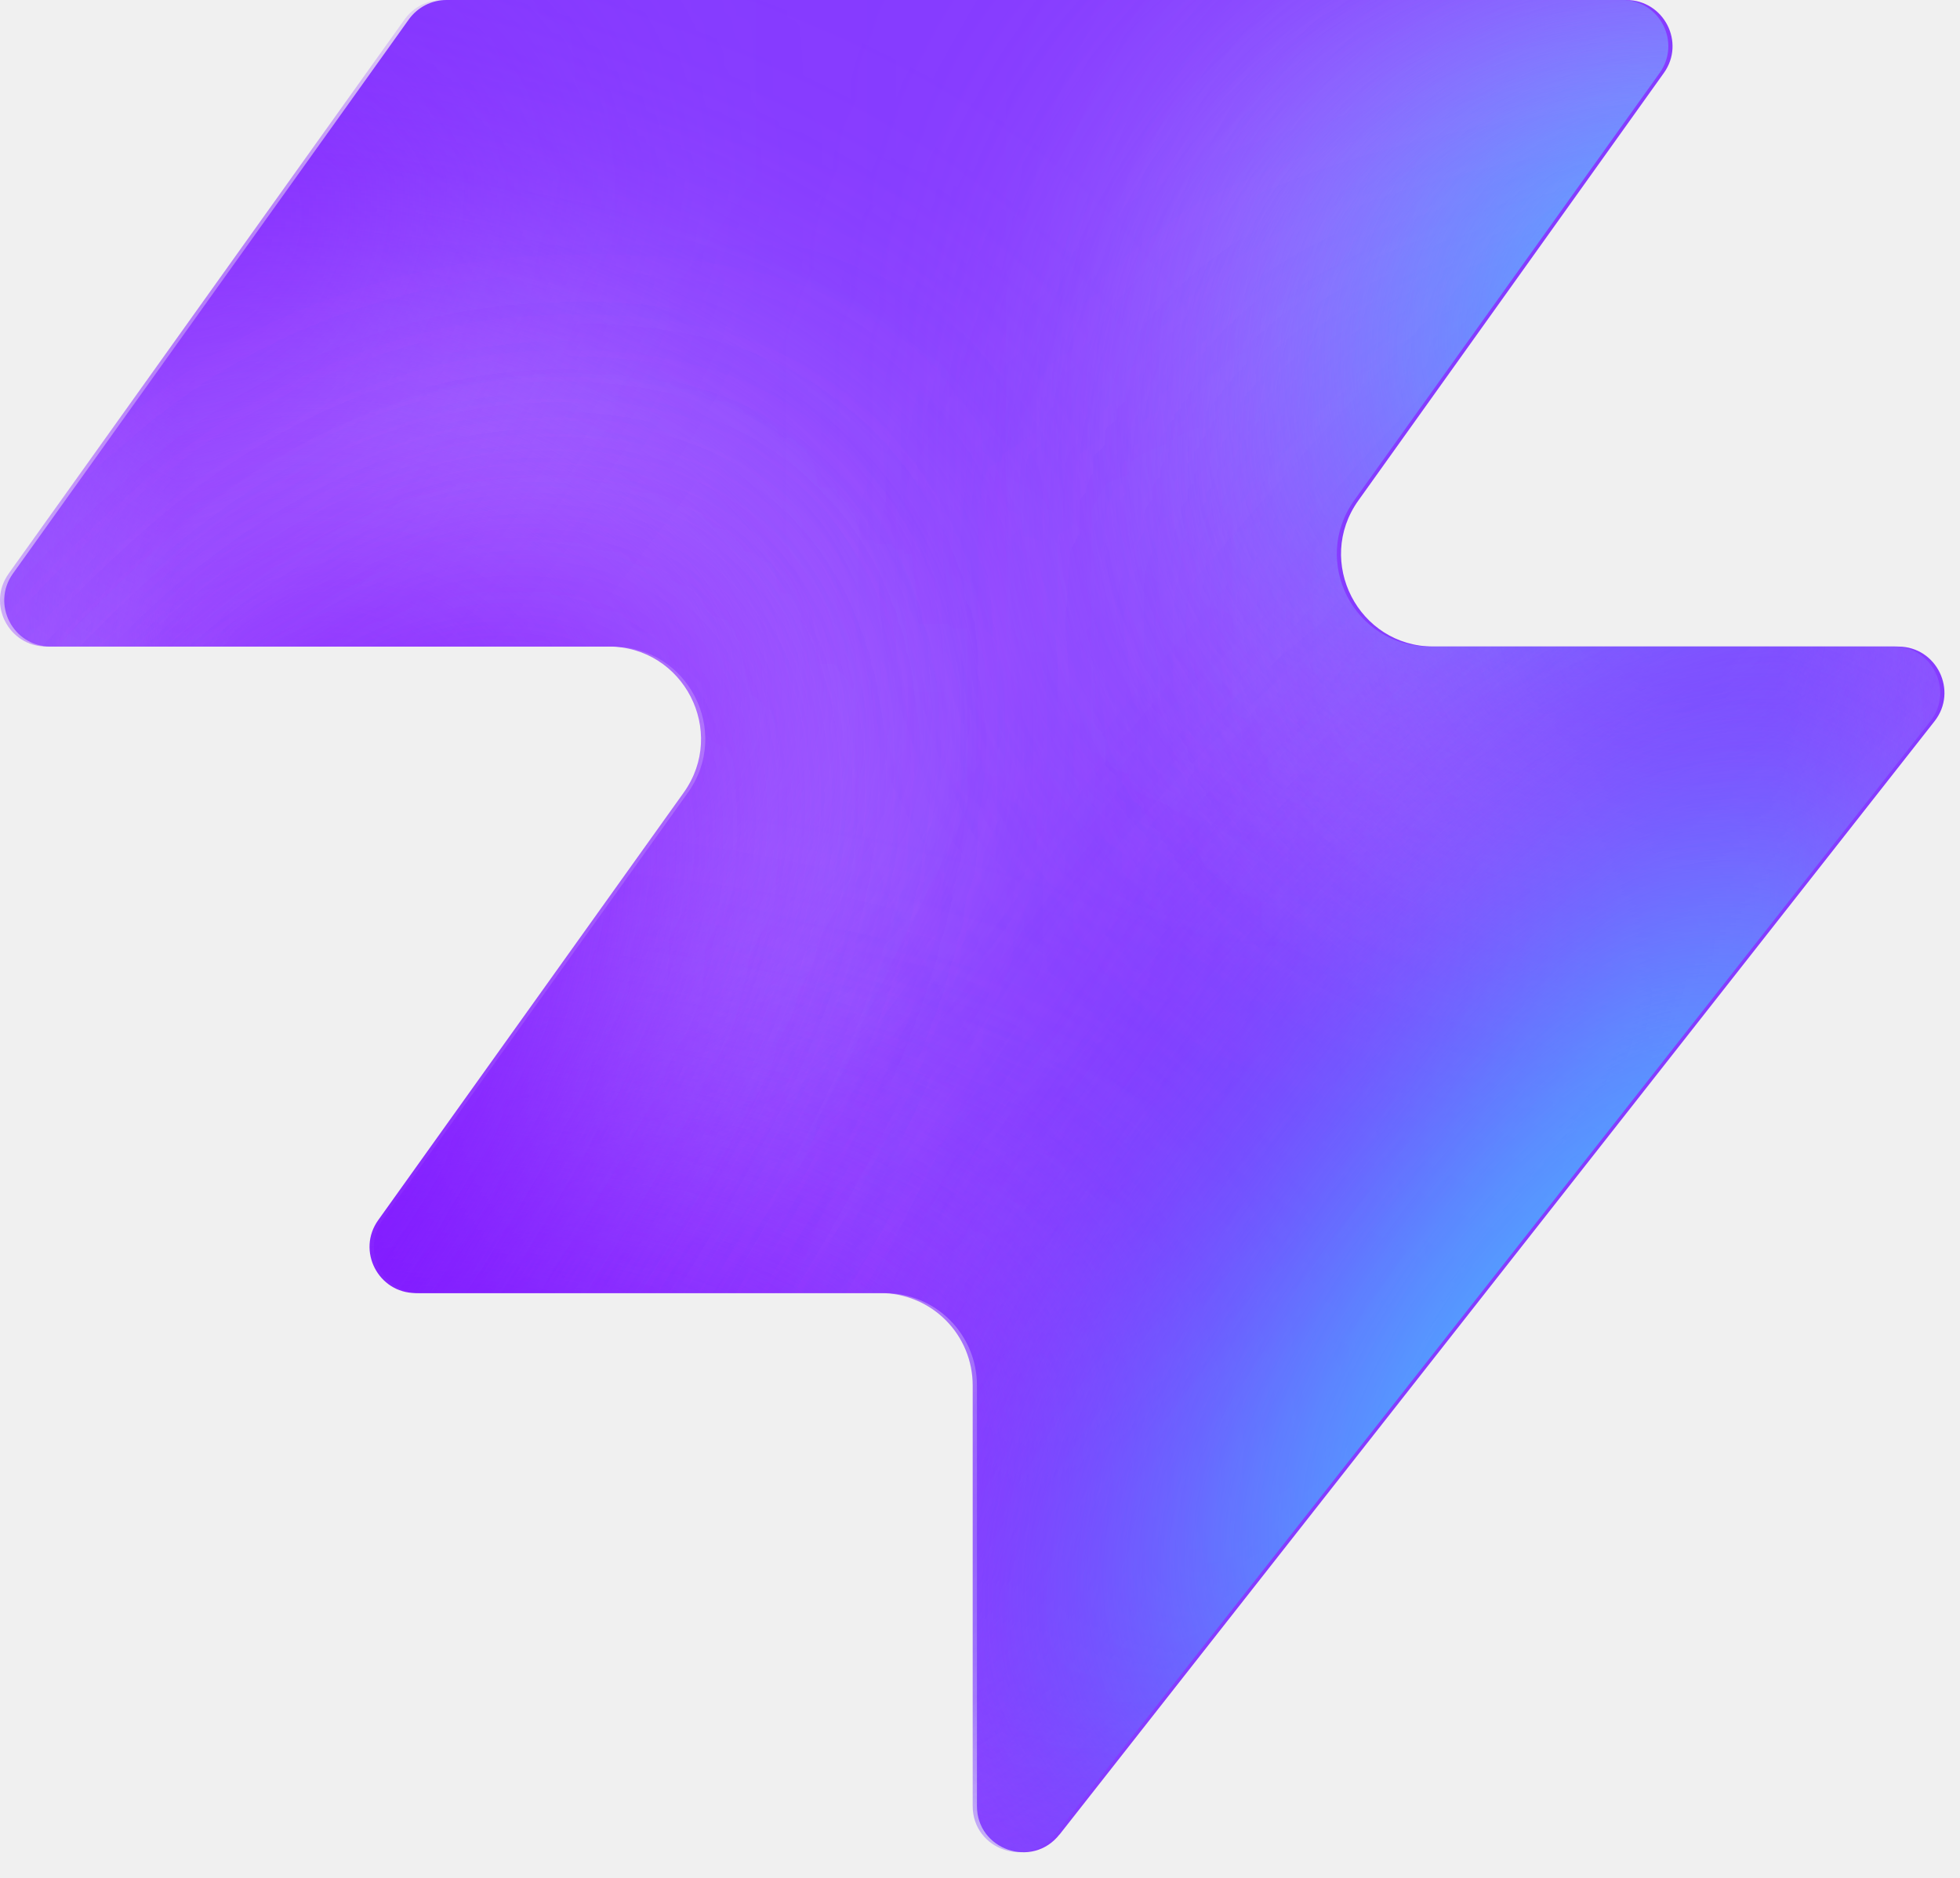
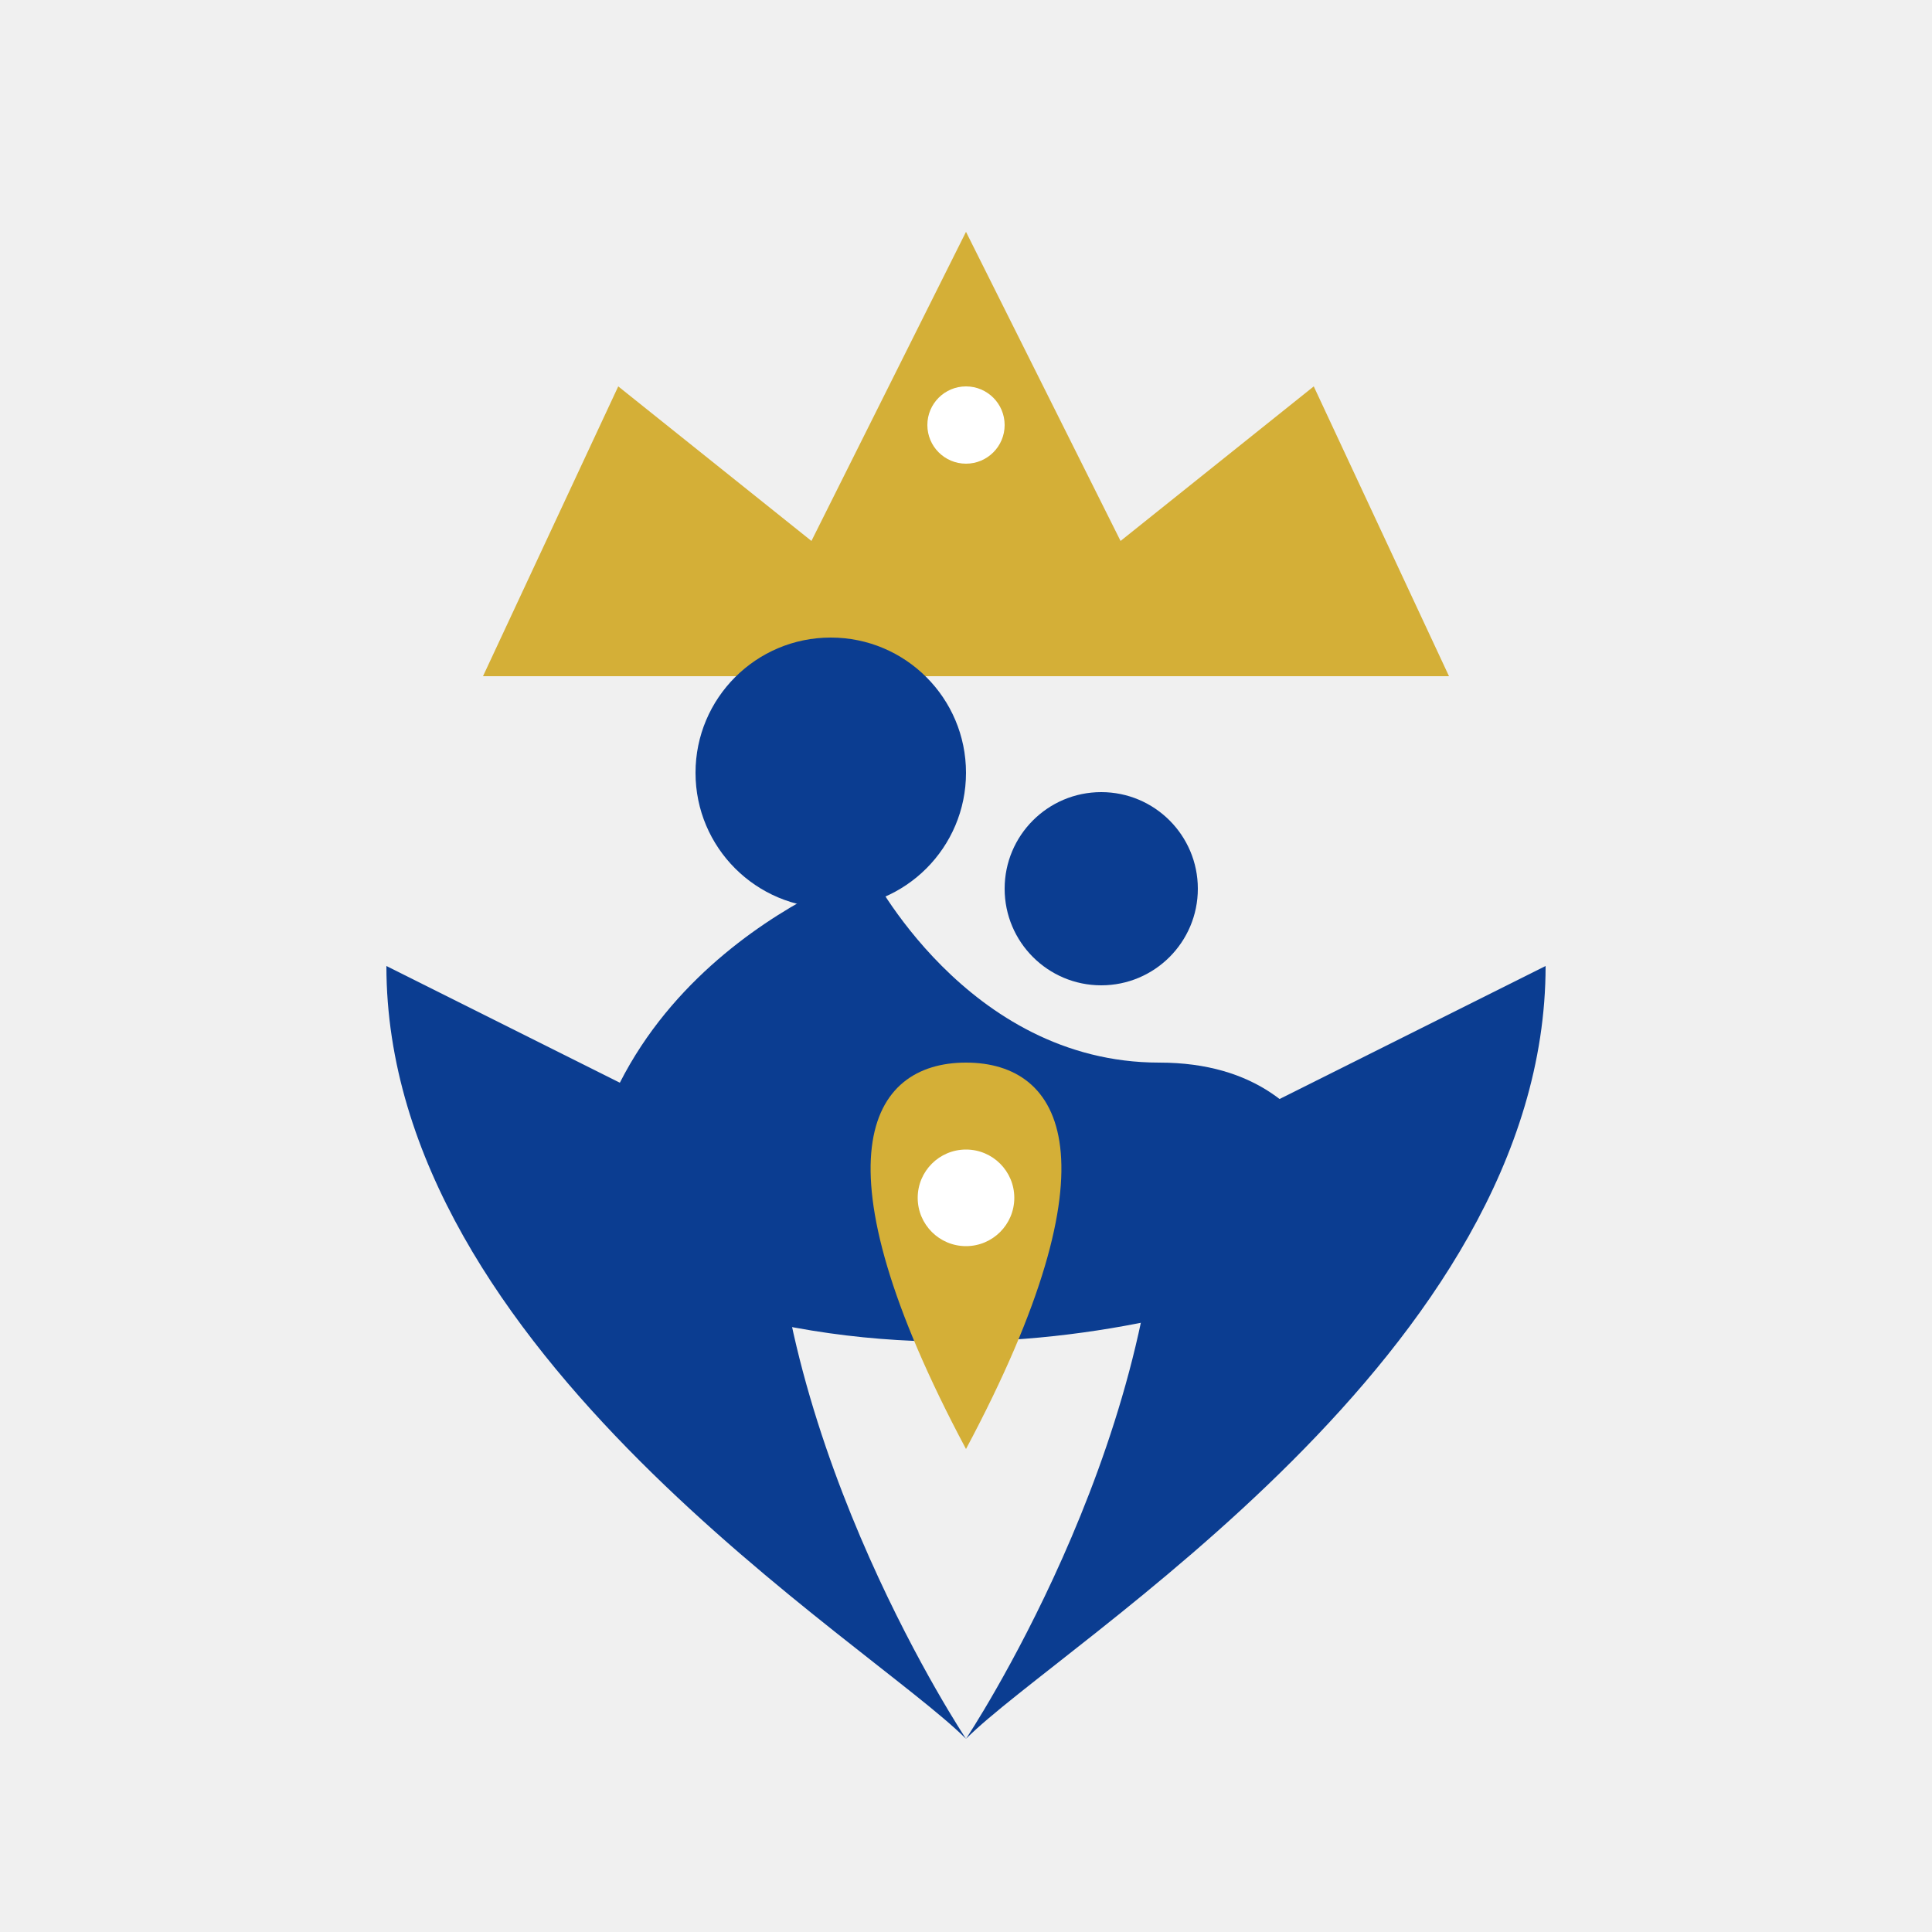
- <svg xmlns="http://www.w3.org/2000/svg" width="48" height="46" fill="none" viewBox="0 0 48 46">
-   <path fill="#863bff" d="M25.946 44.938c-.664.845-2.021.375-2.021-.698V33.937a2.26 2.26 0 0 0-2.262-2.262H10.287c-.92 0-1.456-1.04-.92-1.788l7.48-10.471c1.07-1.497 0-3.578-1.842-3.578H1.237c-.92 0-1.456-1.04-.92-1.788L10.013.474c.214-.297.556-.474.92-.474h28.894c.92 0 1.456 1.04.92 1.788l-7.48 10.471c-1.07 1.498 0 3.579 1.842 3.579h11.377c.943 0 1.473 1.088.89 1.83L25.947 44.94z" style="fill:#863bff;fill:color(display-p3 .525 .23 1);fill-opacity:1" />
-   <mask id="a" width="48" height="46" x="0" y="0" maskUnits="userSpaceOnUse" style="mask-type:alpha">
-     <path fill="#000" d="M25.842 44.938c-.664.844-2.021.375-2.021-.698V33.937a2.26 2.26 0 0 0-2.262-2.262H10.183c-.92 0-1.456-1.04-.92-1.788l7.48-10.471c1.07-1.498 0-3.579-1.842-3.579H1.133c-.92 0-1.456-1.04-.92-1.787L9.91.473c.214-.297.556-.474.92-.474h28.894c.92 0 1.456 1.04.92 1.788l-7.48 10.471c-1.07 1.498 0 3.578 1.842 3.578h11.377c.943 0 1.473 1.088.89 1.832L25.843 44.94z" style="fill:#000;fill-opacity:1" />
-   </mask>
-   <g mask="url(#a)">
-     <g filter="url(#b)">
-       <ellipse cx="5.508" cy="14.704" fill="#ede6ff" rx="5.508" ry="14.704" style="fill:#ede6ff;fill:color(display-p3 .927 .903 1);fill-opacity:1" transform="matrix(.00324 1 1 -.00324 -4.47 31.516)" />
-     </g>
-     <g filter="url(#c)">
-       <ellipse cx="10.399" cy="29.851" fill="#ede6ff" rx="10.399" ry="29.851" style="fill:#ede6ff;fill:color(display-p3 .927 .903 1);fill-opacity:1" transform="matrix(.00324 1 1 -.00324 -39.328 7.883)" />
-     </g>
-     <g filter="url(#d)">
-       <ellipse cx="5.508" cy="30.487" fill="#7e14ff" rx="5.508" ry="30.487" style="fill:#7e14ff;fill:color(display-p3 .492 .077 1);fill-opacity:1" transform="rotate(89.814 -25.913 -14.639)scale(1 -1)" />
-     </g>
-     <g filter="url(#e)">
-       <ellipse cx="5.508" cy="30.599" fill="#7e14ff" rx="5.508" ry="30.599" style="fill:#7e14ff;fill:color(display-p3 .492 .077 1);fill-opacity:1" transform="rotate(89.814 -32.644 -3.334)scale(1 -1)" />
-     </g>
-     <g filter="url(#f)">
-       <ellipse cx="5.508" cy="30.599" fill="#7e14ff" rx="5.508" ry="30.599" style="fill:#7e14ff;fill:color(display-p3 .492 .077 1);fill-opacity:1" transform="matrix(.00324 1 1 -.00324 -34.34 30.47)" />
-     </g>
-     <g filter="url(#g)">
-       <ellipse cx="14.072" cy="22.078" fill="#ede6ff" rx="14.072" ry="22.078" style="fill:#ede6ff;fill:color(display-p3 .927 .903 1);fill-opacity:1" transform="rotate(93.35 24.506 48.493)scale(-1 1)" />
-     </g>
-     <g filter="url(#h)">
-       <ellipse cx="3.47" cy="21.501" fill="#7e14ff" rx="3.47" ry="21.501" style="fill:#7e14ff;fill:color(display-p3 .492 .077 1);fill-opacity:1" transform="rotate(89.009 28.708 47.59)scale(-1 1)" />
-     </g>
-     <g filter="url(#i)">
-       <ellipse cx="3.47" cy="21.501" fill="#7e14ff" rx="3.47" ry="21.501" style="fill:#7e14ff;fill:color(display-p3 .492 .077 1);fill-opacity:1" transform="rotate(89.009 28.708 47.59)scale(-1 1)" />
-     </g>
-     <g filter="url(#j)">
-       <ellipse cx=".387" cy="8.972" fill="#7e14ff" rx="4.407" ry="29.108" style="fill:#7e14ff;fill:color(display-p3 .492 .077 1);fill-opacity:1" transform="rotate(39.51 .387 8.972)" />
-     </g>
-     <g filter="url(#k)">
-       <ellipse cx="47.523" cy="-6.092" fill="#7e14ff" rx="4.407" ry="29.108" style="fill:#7e14ff;fill:color(display-p3 .492 .077 1);fill-opacity:1" transform="rotate(37.892 47.523 -6.092)" />
-     </g>
-     <g filter="url(#l)">
-       <ellipse cx="41.412" cy="6.333" fill="#47bfff" rx="5.971" ry="9.665" style="fill:#47bfff;fill:color(display-p3 .28 .748 1);fill-opacity:1" transform="rotate(37.892 41.412 6.333)" />
-     </g>
-     <g filter="url(#m)">
-       <ellipse cx="-1.879" cy="38.332" fill="#7e14ff" rx="4.407" ry="29.108" style="fill:#7e14ff;fill:color(display-p3 .492 .077 1);fill-opacity:1" transform="rotate(37.892 -1.88 38.332)" />
-     </g>
-     <g filter="url(#n)">
-       <ellipse cx="-1.879" cy="38.332" fill="#7e14ff" rx="4.407" ry="29.108" style="fill:#7e14ff;fill:color(display-p3 .492 .077 1);fill-opacity:1" transform="rotate(37.892 -1.88 38.332)" />
-     </g>
-     <g filter="url(#o)">
-       <ellipse cx="35.651" cy="29.907" fill="#7e14ff" rx="4.407" ry="29.108" style="fill:#7e14ff;fill:color(display-p3 .492 .077 1);fill-opacity:1" transform="rotate(37.892 35.651 29.907)" />
-     </g>
-     <g filter="url(#p)">
-       <ellipse cx="38.418" cy="32.4" fill="#47bfff" rx="5.971" ry="15.297" style="fill:#47bfff;fill:color(display-p3 .28 .748 1);fill-opacity:1" transform="rotate(37.892 38.418 32.4)" />
-     </g>
-   </g>
-   <defs>
-     <filter id="b" width="60.045" height="41.654" x="-19.77" y="16.149" color-interpolation-filters="sRGB" filterUnits="userSpaceOnUse">
-       <feFlood flood-opacity="0" result="BackgroundImageFix" />
-       <feBlend in="SourceGraphic" in2="BackgroundImageFix" result="shape" />
-       <feGaussianBlur result="effect1_foregroundBlur_2002_17158" stdDeviation="7.659" />
-     </filter>
-     <filter id="c" width="90.34" height="51.437" x="-54.613" y="-7.533" color-interpolation-filters="sRGB" filterUnits="userSpaceOnUse">
-       <feFlood flood-opacity="0" result="BackgroundImageFix" />
-       <feBlend in="SourceGraphic" in2="BackgroundImageFix" result="shape" />
-       <feGaussianBlur result="effect1_foregroundBlur_2002_17158" stdDeviation="7.659" />
-     </filter>
-     <filter id="d" width="79.355" height="29.4" x="-49.64" y="2.03" color-interpolation-filters="sRGB" filterUnits="userSpaceOnUse">
-       <feFlood flood-opacity="0" result="BackgroundImageFix" />
-       <feBlend in="SourceGraphic" in2="BackgroundImageFix" result="shape" />
-       <feGaussianBlur result="effect1_foregroundBlur_2002_17158" stdDeviation="4.596" />
-     </filter>
-     <filter id="e" width="79.579" height="29.4" x="-45.045" y="20.029" color-interpolation-filters="sRGB" filterUnits="userSpaceOnUse">
-       <feFlood flood-opacity="0" result="BackgroundImageFix" />
-       <feBlend in="SourceGraphic" in2="BackgroundImageFix" result="shape" />
-       <feGaussianBlur result="effect1_foregroundBlur_2002_17158" stdDeviation="4.596" />
-     </filter>
-     <filter id="f" width="79.579" height="29.4" x="-43.513" y="21.178" color-interpolation-filters="sRGB" filterUnits="userSpaceOnUse">
-       <feFlood flood-opacity="0" result="BackgroundImageFix" />
-       <feBlend in="SourceGraphic" in2="BackgroundImageFix" result="shape" />
-       <feGaussianBlur result="effect1_foregroundBlur_2002_17158" stdDeviation="4.596" />
-     </filter>
-     <filter id="g" width="74.749" height="58.852" x="15.756" y="-17.901" color-interpolation-filters="sRGB" filterUnits="userSpaceOnUse">
-       <feFlood flood-opacity="0" result="BackgroundImageFix" />
-       <feBlend in="SourceGraphic" in2="BackgroundImageFix" result="shape" />
-       <feGaussianBlur result="effect1_foregroundBlur_2002_17158" stdDeviation="7.659" />
-     </filter>
-     <filter id="h" width="61.377" height="25.362" x="23.548" y="2.284" color-interpolation-filters="sRGB" filterUnits="userSpaceOnUse">
-       <feFlood flood-opacity="0" result="BackgroundImageFix" />
-       <feBlend in="SourceGraphic" in2="BackgroundImageFix" result="shape" />
-       <feGaussianBlur result="effect1_foregroundBlur_2002_17158" stdDeviation="4.596" />
-     </filter>
-     <filter id="i" width="61.377" height="25.362" x="23.548" y="2.284" color-interpolation-filters="sRGB" filterUnits="userSpaceOnUse">
-       <feFlood flood-opacity="0" result="BackgroundImageFix" />
-       <feBlend in="SourceGraphic" in2="BackgroundImageFix" result="shape" />
-       <feGaussianBlur result="effect1_foregroundBlur_2002_17158" stdDeviation="4.596" />
-     </filter>
-     <filter id="j" width="56.045" height="63.649" x="-27.636" y="-22.853" color-interpolation-filters="sRGB" filterUnits="userSpaceOnUse">
-       <feFlood flood-opacity="0" result="BackgroundImageFix" />
-       <feBlend in="SourceGraphic" in2="BackgroundImageFix" result="shape" />
-       <feGaussianBlur result="effect1_foregroundBlur_2002_17158" stdDeviation="4.596" />
-     </filter>
-     <filter id="k" width="54.814" height="64.646" x="20.116" y="-38.415" color-interpolation-filters="sRGB" filterUnits="userSpaceOnUse">
-       <feFlood flood-opacity="0" result="BackgroundImageFix" />
-       <feBlend in="SourceGraphic" in2="BackgroundImageFix" result="shape" />
-       <feGaussianBlur result="effect1_foregroundBlur_2002_17158" stdDeviation="4.596" />
-     </filter>
-     <filter id="l" width="33.541" height="35.313" x="24.641" y="-11.323" color-interpolation-filters="sRGB" filterUnits="userSpaceOnUse">
-       <feFlood flood-opacity="0" result="BackgroundImageFix" />
-       <feBlend in="SourceGraphic" in2="BackgroundImageFix" result="shape" />
-       <feGaussianBlur result="effect1_foregroundBlur_2002_17158" stdDeviation="4.596" />
-     </filter>
-     <filter id="m" width="54.814" height="64.646" x="-29.286" y="6.009" color-interpolation-filters="sRGB" filterUnits="userSpaceOnUse">
-       <feFlood flood-opacity="0" result="BackgroundImageFix" />
-       <feBlend in="SourceGraphic" in2="BackgroundImageFix" result="shape" />
-       <feGaussianBlur result="effect1_foregroundBlur_2002_17158" stdDeviation="4.596" />
-     </filter>
-     <filter id="n" width="54.814" height="64.646" x="-29.286" y="6.009" color-interpolation-filters="sRGB" filterUnits="userSpaceOnUse">
-       <feFlood flood-opacity="0" result="BackgroundImageFix" />
-       <feBlend in="SourceGraphic" in2="BackgroundImageFix" result="shape" />
-       <feGaussianBlur result="effect1_foregroundBlur_2002_17158" stdDeviation="4.596" />
-     </filter>
-     <filter id="o" width="54.814" height="64.646" x="8.244" y="-2.416" color-interpolation-filters="sRGB" filterUnits="userSpaceOnUse">
-       <feFlood flood-opacity="0" result="BackgroundImageFix" />
-       <feBlend in="SourceGraphic" in2="BackgroundImageFix" result="shape" />
-       <feGaussianBlur result="effect1_foregroundBlur_2002_17158" stdDeviation="4.596" />
-     </filter>
-     <filter id="p" width="39.409" height="43.623" x="18.713" y="10.588" color-interpolation-filters="sRGB" filterUnits="userSpaceOnUse">
-       <feFlood flood-opacity="0" result="BackgroundImageFix" />
-       <feBlend in="SourceGraphic" in2="BackgroundImageFix" result="shape" />
-       <feGaussianBlur result="effect1_foregroundBlur_2002_17158" stdDeviation="4.596" />
-     </filter>
-   </defs>
+ <svg xmlns="http://www.w3.org/2000/svg" viewBox="0 0 100 100" fill="none">
+   <path d="M25 35 L32 20 L42 28 L50 12 L58 28 L68 20 L75 35 Z" fill="#D4AF37" />
+   <circle cx="50" cy="22" r="2" fill="white" />
+   <path d="M20 50 C20 70 45 85 50 90 C50 90 40 75 40 60 C30 55 20 50 20 50 Z" fill="#0B3D91" />
+   <path d="M80 50 C80 70 55 85 50 90 C50 90 60 75 60 60 C70 55 80 50 80 50 Z" fill="#0B3D91" />
+   <circle cx="43" cy="40" r="7" fill="#0B3D91" />
+   <circle cx="57" cy="46" r="5" fill="#0B3D91" />
+   <path d="M30 65 C30 50 45 45 45 45 C45 45 50 55 60 55 C70 55 70 65 70 65 C70 65 50 75 30 65 Z" fill="#0B3D91" />
+   <path d="M50 55 C55 55 58 60 50 75 C42 60 45 55 50 55 Z" fill="#D4AF37" />
+   <circle cx="50" cy="62" r="2.5" fill="white" />
</svg>
